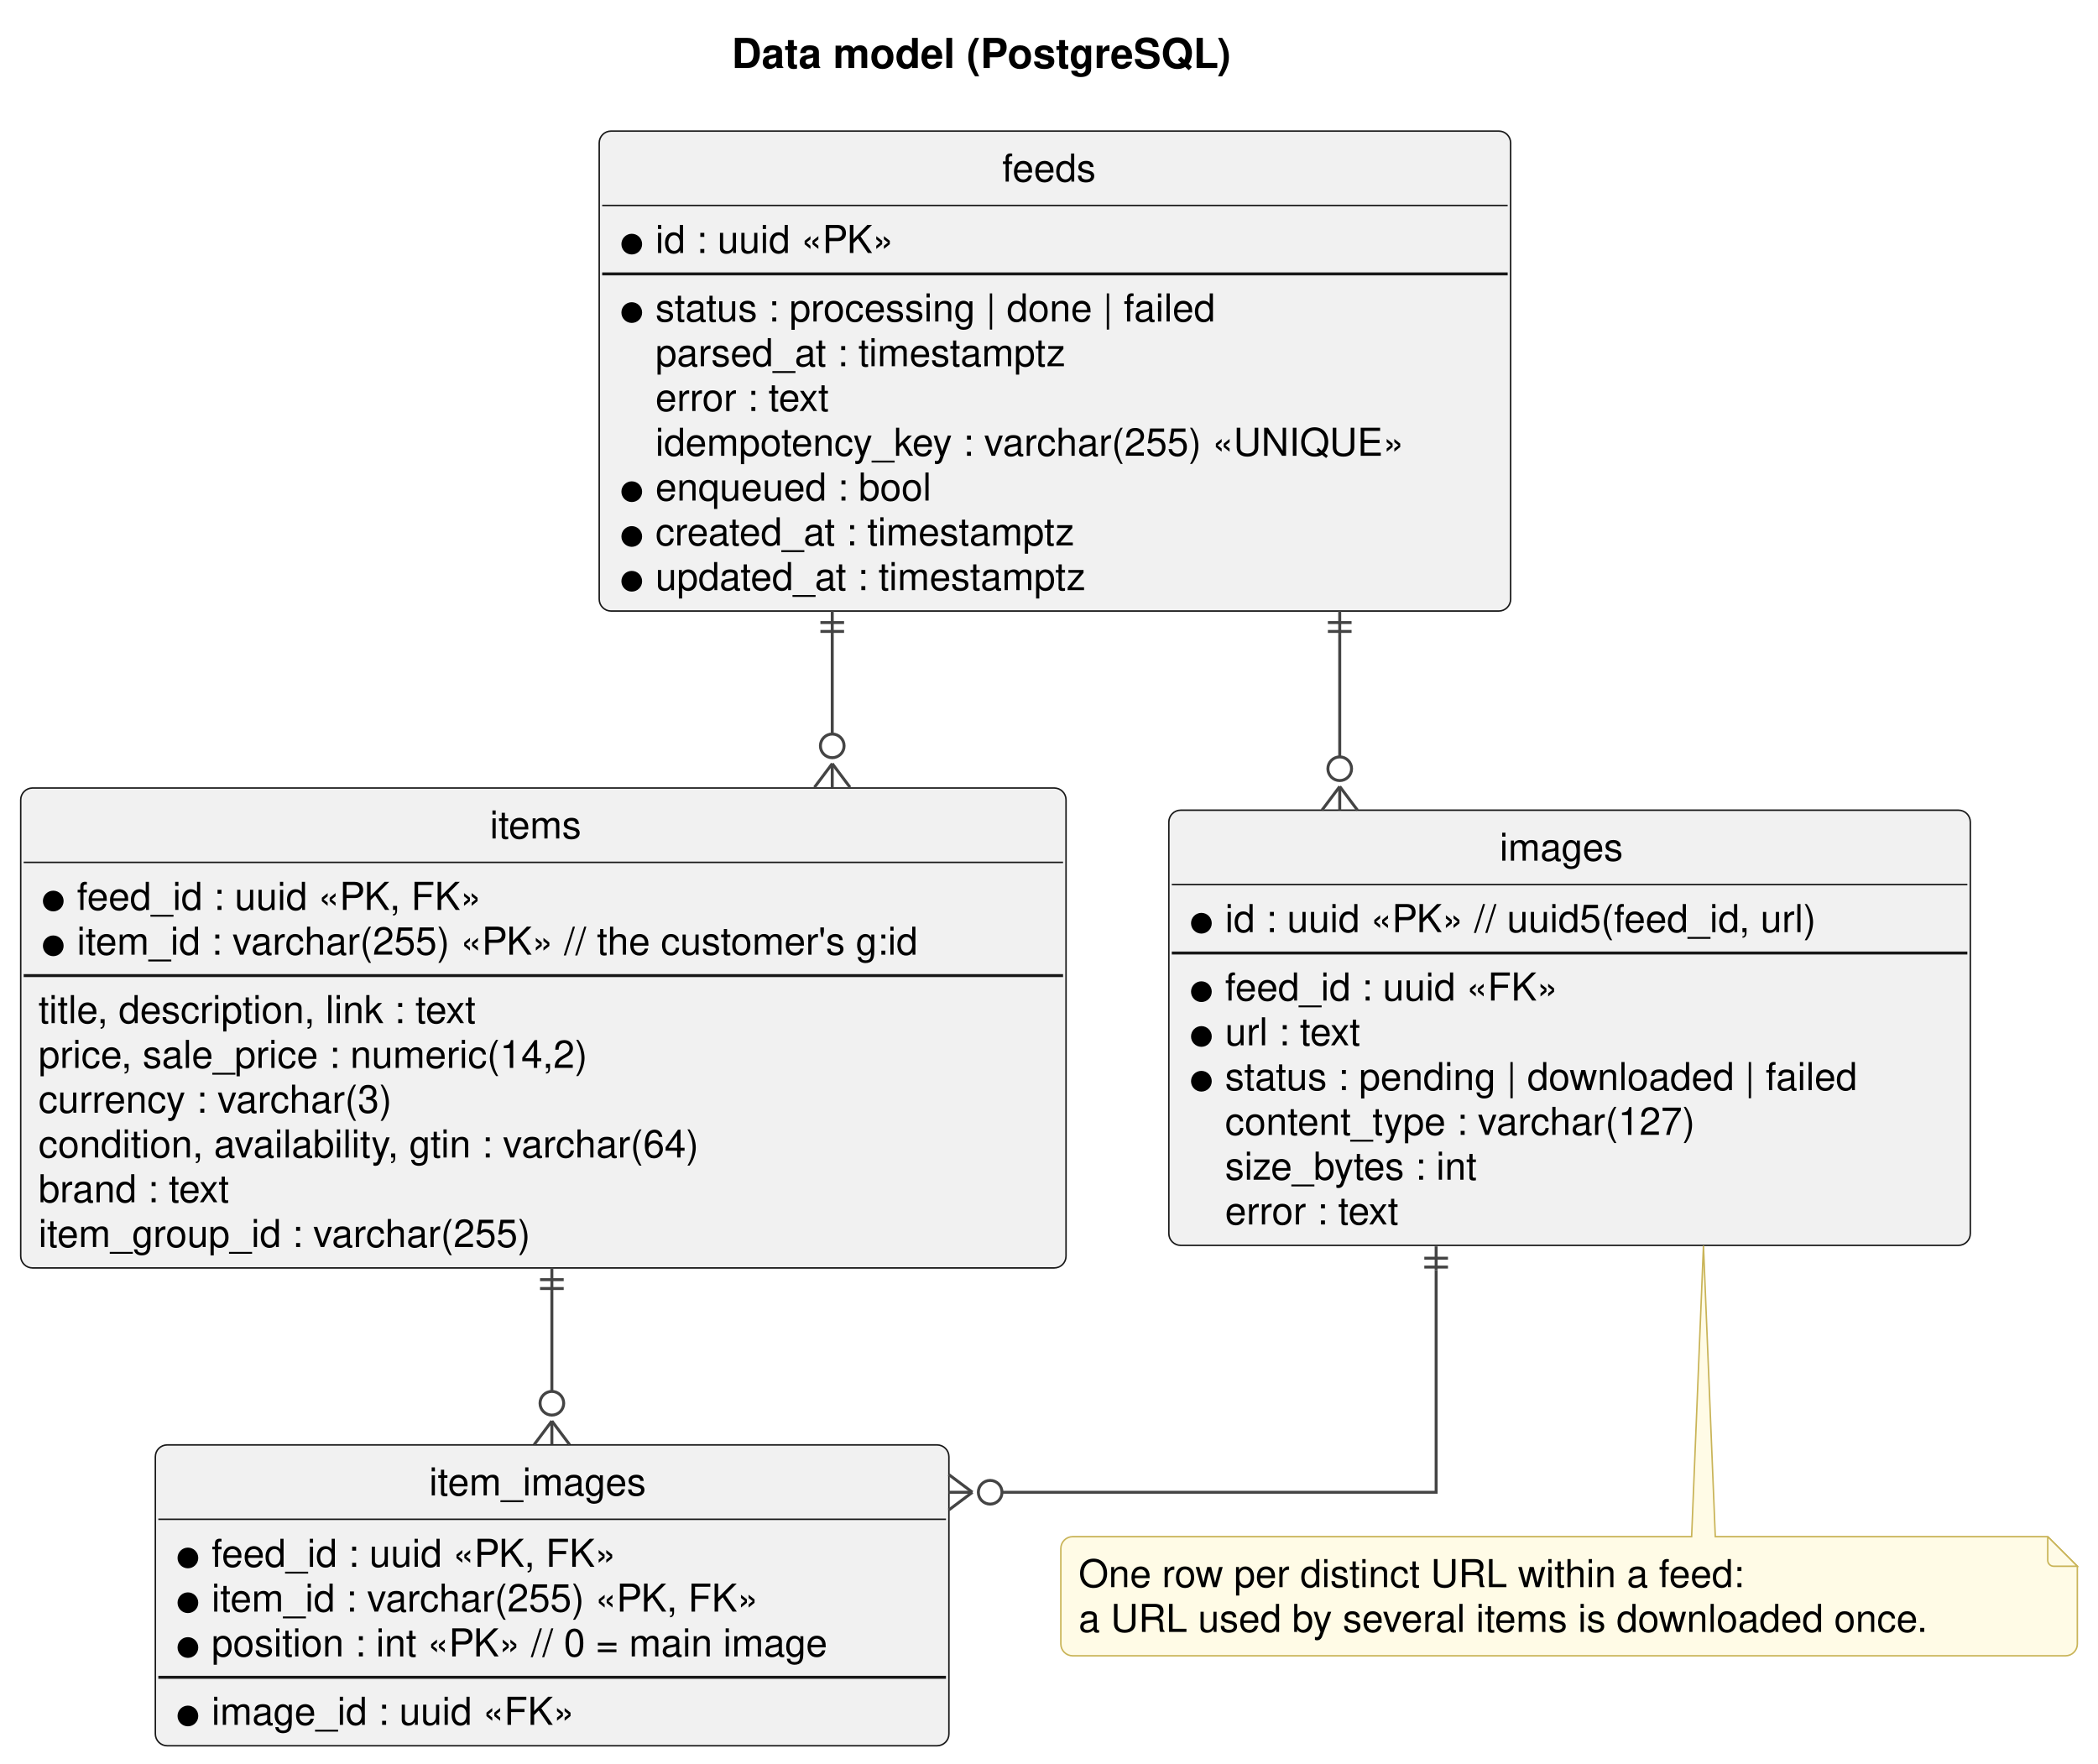
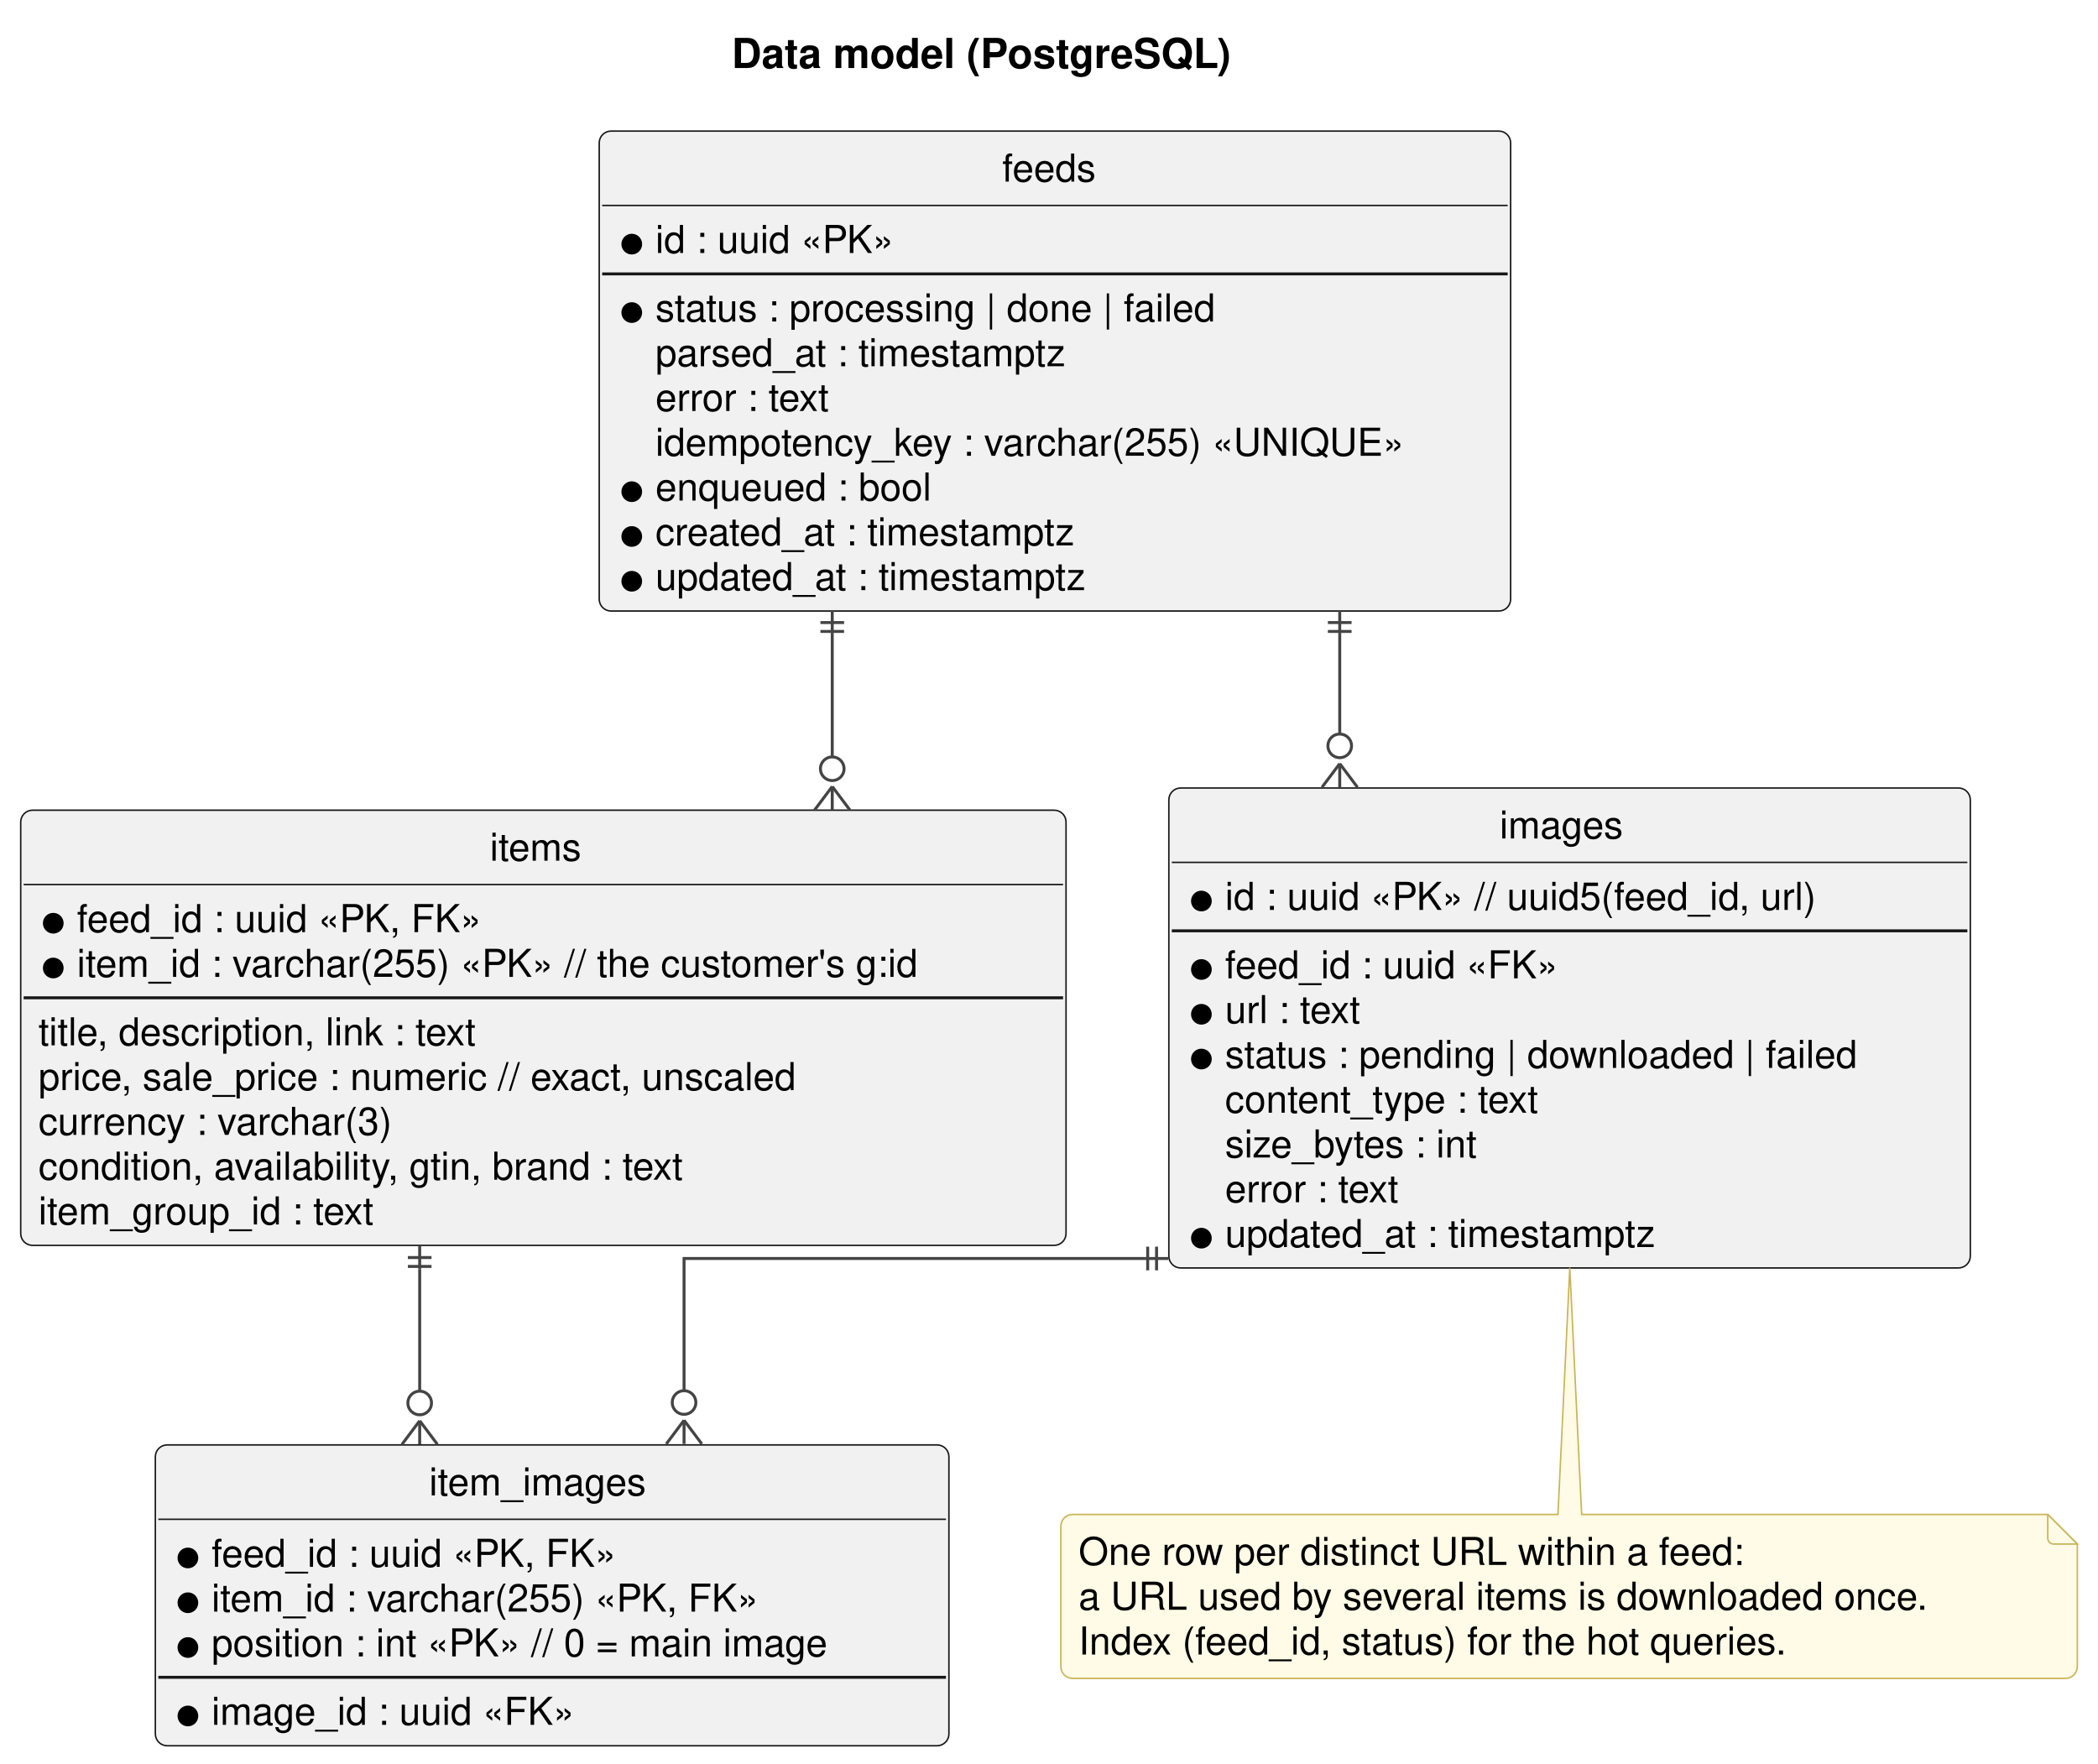
<svg xmlns="http://www.w3.org/2000/svg" contentStyleType="text/css" height="596px" preserveAspectRatio="none" style="width:709px;height:596px;background:#FFFFFF;" version="1.1" viewBox="0 0 709 596" width="709px" zoomAndPan="magnify">
  <defs />
  <g>
    <text fill="#000000" font-family="Helvetica" font-size="14" font-weight="bold" lengthAdjust="spacing" textLength="200.505" x="247.257" y="22.995">Data model (PostgreSQL)</text>
    <g id="elem_feeds">
      <rect codeLine="6" fill="#F1F1F1" height="162.195" id="feeds" rx="4" ry="4" style="stroke:#181818;stroke-width:0.5;" width="308.004" x="202.5" y="44.297" />
      <text fill="#000000" font-family="Helvetica" font-size="13" lengthAdjust="spacing" textLength="35.598" x="338.703" y="61.364">feeds</text>
      <line style="stroke:#181818;stroke-width:0.5;" x1="203.5" x2="509.504" y1="69.43" y2="69.43" />
      <ellipse cx="213.5" cy="82.496" fill="#000000" rx="3" ry="3" style="stroke:#000000;stroke-width:1.0;" />
      <text fill="#000000" font-family="Helvetica" font-size="13" lengthAdjust="spacing" textLength="89.254" x="221.5" y="85.497">id : uuid «PK»</text>
      <line style="stroke:#181818;stroke-width:1.0;" x1="203.5" x2="509.504" y1="92.562" y2="92.562" />
      <ellipse cx="213.5" cy="105.629" fill="#000000" rx="3" ry="3" style="stroke:#000000;stroke-width:1.0;" />
      <text fill="#000000" font-family="Helvetica" font-size="13" lengthAdjust="spacing" textLength="216.684" x="221.5" y="108.629">status : processing | done | failed</text>
      <text fill="#000000" font-family="Helvetica" font-size="13" lengthAdjust="spacing" textLength="158.837" x="221.5" y="123.762">parsed_at : timestamptz</text>
      <text fill="#000000" font-family="Helvetica" font-size="13" lengthAdjust="spacing" textLength="70.516" x="221.5" y="138.895">error : text</text>
      <text fill="#000000" font-family="Helvetica" font-size="13" lengthAdjust="spacing" textLength="283.004" x="221.5" y="154.028">idempotency_key : varchar(255) «UNIQUE»</text>
      <ellipse cx="213.5" cy="166.16" fill="#000000" rx="3" ry="3" style="stroke:#000000;stroke-width:1.0;" />
      <text fill="#000000" font-family="Helvetica" font-size="13" lengthAdjust="spacing" textLength="105.631" x="221.5" y="169.161">enqueued : bool</text>
      <ellipse cx="213.5" cy="181.293" fill="#000000" rx="3" ry="3" style="stroke:#000000;stroke-width:1.0;" />
      <text fill="#000000" font-family="Helvetica" font-size="13" lengthAdjust="spacing" textLength="164.055" x="221.5" y="184.293">created_at : timestamptz</text>
      <ellipse cx="213.5" cy="196.426" fill="#000000" rx="3" ry="3" style="stroke:#000000;stroke-width:1.0;" />
      <text fill="#000000" font-family="Helvetica" font-size="13" lengthAdjust="spacing" textLength="168.308" x="221.5" y="199.426">updated_at : timestamptz</text>
    </g>
    <g id="elem_items">
-       <rect codeLine="18" fill="#F1F1F1" height="162.195" id="items" rx="4" ry="4" style="stroke:#181818;stroke-width:0.5;" width="353.256" x="7" y="266.297" />
-       <text fill="#000000" font-family="Helvetica" font-size="13" lengthAdjust="spacing" textLength="36.144" x="165.556" y="283.364">items</text>
-       <line style="stroke:#181818;stroke-width:0.5;" x1="8" x2="359.256" y1="291.43" y2="291.43" />
-       <ellipse cx="18" cy="304.496" fill="#000000" rx="3" ry="3" style="stroke:#000000;stroke-width:1.0;" />
-       <text fill="#000000" font-family="Helvetica" font-size="13" lengthAdjust="spacing" textLength="148.846" x="26" y="307.497">feed_id : uuid «PK, FK»</text>
-       <ellipse cx="18" cy="319.629" fill="#000000" rx="3" ry="3" style="stroke:#000000;stroke-width:1.0;" />
-       <text fill="#000000" font-family="Helvetica" font-size="13" lengthAdjust="spacing" textLength="328.256" x="26" y="322.629">item_id : varchar(255) «PK»  // the customer's g:id</text>
-       <line style="stroke:#181818;stroke-width:1.0;" x1="8" x2="359.256" y1="329.695" y2="329.695" />
-       <text fill="#000000" font-family="Helvetica" font-size="13" lengthAdjust="spacing" textLength="175.748" x="13" y="345.762">title, description, link : text</text>
-       <text fill="#000000" font-family="Helvetica" font-size="13" lengthAdjust="spacing" textLength="210.799" x="13" y="360.895">price, sale_price : numeric(14,2)</text>
-       <text fill="#000000" font-family="Helvetica" font-size="13" lengthAdjust="spacing" textLength="137.916" x="13" y="376.028">currency : varchar(3)</text>
-       <text fill="#000000" font-family="Helvetica" font-size="13" lengthAdjust="spacing" textLength="261.562" x="13" y="391.161">condition, availability, gtin : varchar(64)</text>
-       <text fill="#000000" font-family="Helvetica" font-size="13" lengthAdjust="spacing" textLength="76.585" x="13" y="406.293">brand : text</text>
-       <text fill="#000000" font-family="Helvetica" font-size="13" lengthAdjust="spacing" textLength="189.579" x="13" y="421.426">item_group_id : varchar(255)</text>
+       <rect codeLine="18" fill="#F1F1F1" height="147.062" id="items" rx="4" ry="4" style="stroke:#181818;stroke-width:0.5;" width="353.256" x="7" y="273.797" />
+       <text fill="#000000" font-family="Helvetica" font-size="13" lengthAdjust="spacing" textLength="36.144" x="165.556" y="290.864">items</text>
+       <line style="stroke:#181818;stroke-width:0.5;" x1="8" x2="359.256" y1="298.93" y2="298.93" />
+       <ellipse cx="18" cy="311.996" fill="#000000" rx="3" ry="3" style="stroke:#000000;stroke-width:1.0;" />
+       <text fill="#000000" font-family="Helvetica" font-size="13" lengthAdjust="spacing" textLength="148.846" x="26" y="314.997">feed_id : uuid «PK, FK»</text>
+       <ellipse cx="18" cy="327.129" fill="#000000" rx="3" ry="3" style="stroke:#000000;stroke-width:1.0;" />
+       <text fill="#000000" font-family="Helvetica" font-size="13" lengthAdjust="spacing" textLength="328.256" x="26" y="330.129">item_id : varchar(255) «PK»  // the customer's g:id</text>
+       <line style="stroke:#181818;stroke-width:1.0;" x1="8" x2="359.256" y1="337.195" y2="337.195" />
+       <text fill="#000000" font-family="Helvetica" font-size="13" lengthAdjust="spacing" textLength="175.748" x="13" y="353.262">title, description, link : text</text>
+       <text fill="#000000" font-family="Helvetica" font-size="13" lengthAdjust="spacing" textLength="295.261" x="13" y="368.395">price, sale_price : numeric  // exact, unscaled</text>
+       <text fill="#000000" font-family="Helvetica" font-size="13" lengthAdjust="spacing" textLength="137.916" x="13" y="383.528">currency : varchar(3)</text>
+       <text fill="#000000" font-family="Helvetica" font-size="13" lengthAdjust="spacing" textLength="257.378" x="13" y="398.661">condition, availability, gtin, brand : text</text>
+       <text fill="#000000" font-family="Helvetica" font-size="13" lengthAdjust="spacing" textLength="130.806" x="13" y="413.793">item_group_id : text</text>
    </g>
    <g id="elem_images">
-       <rect codeLine="30" fill="#F1F1F1" height="147.062" id="images" rx="4" ry="4" style="stroke:#181818;stroke-width:0.5;" width="270.851" x="395" y="273.797" />
-       <text fill="#000000" font-family="Helvetica" font-size="13" lengthAdjust="spacing" textLength="47.265" x="506.793" y="290.864">images</text>
-       <line style="stroke:#181818;stroke-width:0.5;" x1="396" x2="664.851" y1="298.93" y2="298.93" />
-       <ellipse cx="406" cy="311.996" fill="#000000" rx="3" ry="3" style="stroke:#000000;stroke-width:1.0;" />
-       <text fill="#000000" font-family="Helvetica" font-size="13" lengthAdjust="spacing" textLength="229.817" x="414" y="314.997">id : uuid «PK»  // uuid5(feed_id, url)</text>
-       <line style="stroke:#181818;stroke-width:1.0;" x1="396" x2="664.851" y1="322.062" y2="322.062" />
-       <ellipse cx="406" cy="335.129" fill="#000000" rx="3" ry="3" style="stroke:#000000;stroke-width:1.0;" />
-       <text fill="#000000" font-family="Helvetica" font-size="13" lengthAdjust="spacing" textLength="124.217" x="414" y="338.129">feed_id : uuid «FK»</text>
-       <ellipse cx="406" cy="350.262" fill="#000000" rx="3" ry="3" style="stroke:#000000;stroke-width:1.0;" />
-       <text fill="#000000" font-family="Helvetica" font-size="13" lengthAdjust="spacing" textLength="55.726" x="414" y="353.262">url : text</text>
-       <ellipse cx="406" cy="365.394" fill="#000000" rx="3" ry="3" style="stroke:#000000;stroke-width:1.0;" />
-       <text fill="#000000" font-family="Helvetica" font-size="13" lengthAdjust="spacing" textLength="245.851" x="414" y="368.395">status : pending | downloaded | failed</text>
-       <text fill="#000000" font-family="Helvetica" font-size="13" lengthAdjust="spacing" textLength="182.616" x="414" y="383.528">content_type : varchar(127)</text>
-       <text fill="#000000" font-family="Helvetica" font-size="13" lengthAdjust="spacing" textLength="97.113" x="414" y="398.661">size_bytes : int</text>
-       <text fill="#000000" font-family="Helvetica" font-size="13" lengthAdjust="spacing" textLength="70.516" x="414" y="413.793">error : text</text>
+       <rect codeLine="29" fill="#F1F1F1" height="162.195" id="images" rx="4" ry="4" style="stroke:#181818;stroke-width:0.5;" width="270.851" x="395" y="266.297" />
+       <text fill="#000000" font-family="Helvetica" font-size="13" lengthAdjust="spacing" textLength="47.265" x="506.793" y="283.364">images</text>
+       <line style="stroke:#181818;stroke-width:0.5;" x1="396" x2="664.851" y1="291.43" y2="291.43" />
+       <ellipse cx="406" cy="304.496" fill="#000000" rx="3" ry="3" style="stroke:#000000;stroke-width:1.0;" />
+       <text fill="#000000" font-family="Helvetica" font-size="13" lengthAdjust="spacing" textLength="229.817" x="414" y="307.497">id : uuid «PK»  // uuid5(feed_id, url)</text>
+       <line style="stroke:#181818;stroke-width:1.0;" x1="396" x2="664.851" y1="314.562" y2="314.562" />
+       <ellipse cx="406" cy="327.629" fill="#000000" rx="3" ry="3" style="stroke:#000000;stroke-width:1.0;" />
+       <text fill="#000000" font-family="Helvetica" font-size="13" lengthAdjust="spacing" textLength="124.217" x="414" y="330.629">feed_id : uuid «FK»</text>
+       <ellipse cx="406" cy="342.762" fill="#000000" rx="3" ry="3" style="stroke:#000000;stroke-width:1.0;" />
+       <text fill="#000000" font-family="Helvetica" font-size="13" lengthAdjust="spacing" textLength="55.726" x="414" y="345.762">url : text</text>
+       <ellipse cx="406" cy="357.894" fill="#000000" rx="3" ry="3" style="stroke:#000000;stroke-width:1.0;" />
+       <text fill="#000000" font-family="Helvetica" font-size="13" lengthAdjust="spacing" textLength="245.851" x="414" y="360.895">status : pending | downloaded | failed</text>
+       <text fill="#000000" font-family="Helvetica" font-size="13" lengthAdjust="spacing" textLength="123.843" x="414" y="376.028">content_type : text</text>
+       <text fill="#000000" font-family="Helvetica" font-size="13" lengthAdjust="spacing" textLength="97.113" x="414" y="391.161">size_bytes : int</text>
+       <text fill="#000000" font-family="Helvetica" font-size="13" lengthAdjust="spacing" textLength="70.516" x="414" y="406.293">error : text</text>
+       <ellipse cx="406" cy="418.426" fill="#000000" rx="3" ry="3" style="stroke:#000000;stroke-width:1.0;" />
+       <text fill="#000000" font-family="Helvetica" font-size="13" lengthAdjust="spacing" textLength="168.308" x="414" y="421.426">updated_at : timestamptz</text>
    </g>
    <g id="elem_item_images">
      <rect codeLine="41" fill="#F1F1F1" height="101.664" id="item_images" rx="4" ry="4" style="stroke:#181818;stroke-width:0.5;" width="268.179" x="52.5" y="488.297" />
      <text fill="#000000" font-family="Helvetica" font-size="13" lengthAdjust="spacing" textLength="83.135" x="145.022" y="505.364">item_images</text>
      <line style="stroke:#181818;stroke-width:0.5;" x1="53.5" x2="319.679" y1="513.43" y2="513.43" />
      <ellipse cx="63.5" cy="526.496" fill="#000000" rx="3" ry="3" style="stroke:#000000;stroke-width:1.0;" />
      <text fill="#000000" font-family="Helvetica" font-size="13" lengthAdjust="spacing" textLength="148.846" x="71.5" y="529.497">feed_id : uuid «PK, FK»</text>
      <ellipse cx="63.5" cy="541.629" fill="#000000" rx="3" ry="3" style="stroke:#000000;stroke-width:1.0;" />
      <text fill="#000000" font-family="Helvetica" font-size="13" lengthAdjust="spacing" textLength="205.708" x="71.5" y="544.629">item_id : varchar(255) «PK, FK»</text>
      <ellipse cx="63.5" cy="556.762" fill="#000000" rx="3" ry="3" style="stroke:#000000;stroke-width:1.0;" />
      <text fill="#000000" font-family="Helvetica" font-size="13" lengthAdjust="spacing" textLength="243.179" x="71.5" y="559.762">position : int «PK»  // 0 = main image</text>
      <line style="stroke:#181818;stroke-width:1.0;" x1="53.5" x2="319.679" y1="566.828" y2="566.828" />
      <ellipse cx="63.5" cy="579.894" fill="#000000" rx="3" ry="3" style="stroke:#000000;stroke-width:1.0;" />
      <text fill="#000000" font-family="Helvetica" font-size="13" lengthAdjust="spacing" textLength="135.884" x="71.5" y="582.895">image_id : uuid «FK»</text>
    </g>
    <g id="elem_GMN10">
-       <path d="M358.5,523.297 L358.5,555.562 A4,4 0 0 0 362.5,559.562 L698.018,559.562 A4,4 0 0 0 702.018,555.562 L702.018,529.297 L692.018,519.297 L579.67,519.297 L575.67,420.977 L571.67,519.297 L362.5,519.297 A4,4 0 0 0 358.5,523.297 " fill="#FFFBE6" style="stroke:#C9B458;stroke-width:0.5;" />
-       <path d="M692.018,519.297 L692.018,527.297 A2,2 0 0 0 694.018,529.297 L702.018,529.297 L692.018,519.297 " fill="#FFFBE6" style="stroke:#C9B458;stroke-width:0.5;" />
-       <text fill="#000000" font-family="Helvetica" font-size="13" lengthAdjust="spacing" textLength="255.144" x="364.5" y="536.364">One row per distinct URL within a feed:</text>
-       <text fill="#000000" font-family="Helvetica" font-size="13" lengthAdjust="spacing" textLength="322.518" x="364.5" y="551.497">a URL used by several items is downloaded once.</text>
+       <path d="M358.5,515.797 L358.5,563.195 A4,4 0 0 0 362.5,567.195 L698.018,567.195 A4,4 0 0 0 702.018,563.195 L702.018,521.797 L692.018,511.797 L534.5,511.797 L530.5,428.447 L526.5,511.797 L362.5,511.797 A4,4 0 0 0 358.5,515.797 " fill="#FFFBE6" style="stroke:#C9B458;stroke-width:0.5;" />
+       <path d="M692.018,511.797 L692.018,519.797 A2,2 0 0 0 694.018,521.797 L702.018,521.797 L692.018,511.797 " fill="#FFFBE6" style="stroke:#C9B458;stroke-width:0.5;" />
+       <text fill="#000000" font-family="Helvetica" font-size="13" lengthAdjust="spacing" textLength="255.144" x="364.5" y="528.864">One row per distinct URL within a feed:</text>
+       <text fill="#000000" font-family="Helvetica" font-size="13" lengthAdjust="spacing" textLength="322.518" x="364.5" y="543.997">a URL used by several items is downloaded once.</text>
+       <text fill="#000000" font-family="Helvetica" font-size="13" lengthAdjust="spacing" textLength="275.069" x="364.5" y="559.129">Index (feed_id, status) for the hot queries.</text>
    </g>
    <g id="link_feeds_items">
-       <path codeLine="49" d="M281.25,214.387 C281.25,233.837 281.25,228.607 281.25,248.057 " fill="none" id="feeds-items" style="stroke:#444444;stroke-width:1.0;" />
+       <path codeLine="49" d="M281.25,214.387 C281.25,236.437 281.25,234.187 281.25,255.787 " fill="none" id="feeds-items" style="stroke:#444444;stroke-width:1.0;" />
      <line style="stroke:#444444;stroke-width:1.0;" x1="277.25" x2="285.25" y1="210.387" y2="210.387" />
      <line style="stroke:#444444;stroke-width:1.0;" x1="277.25" x2="285.25" y1="213.387" y2="213.387" />
      <line style="stroke:#444444;stroke-width:1.0;" x1="281.25" x2="281.25" y1="214.387" y2="206.387" />
-       <line style="stroke:#444444;stroke-width:1.0;" x1="281.25" x2="287.25" y1="258.057" y2="266.057" />
-       <line style="stroke:#444444;stroke-width:1.0;" x1="281.25" x2="275.25" y1="258.057" y2="266.057" />
-       <line style="stroke:#444444;stroke-width:1.0;" x1="281.25" x2="281.25" y1="258.057" y2="266.057" />
-       <ellipse cx="281.25" cy="252.057" fill="none" rx="4" ry="4" style="stroke:#444444;stroke-width:1.0;" />
+       <line style="stroke:#444444;stroke-width:1.0;" x1="281.25" x2="287.25" y1="265.787" y2="273.787" />
+       <line style="stroke:#444444;stroke-width:1.0;" x1="281.25" x2="275.25" y1="265.787" y2="273.787" />
+       <line style="stroke:#444444;stroke-width:1.0;" x1="281.25" x2="281.25" y1="265.787" y2="273.787" />
+       <ellipse cx="281.25" cy="259.787" fill="none" rx="4" ry="4" style="stroke:#444444;stroke-width:1.0;" />
    </g>
    <g id="link_feeds_images">
-       <path codeLine="50" d="M452.75,214.387 C452.75,236.437 452.75,234.187 452.75,255.787 " fill="none" id="feeds-images" style="stroke:#444444;stroke-width:1.0;" />
+       <path codeLine="50" d="M452.75,214.387 C452.75,233.837 452.75,228.607 452.75,248.057 " fill="none" id="feeds-images" style="stroke:#444444;stroke-width:1.0;" />
      <line style="stroke:#444444;stroke-width:1.0;" x1="448.75" x2="456.75" y1="210.387" y2="210.387" />
      <line style="stroke:#444444;stroke-width:1.0;" x1="448.75" x2="456.75" y1="213.387" y2="213.387" />
      <line style="stroke:#444444;stroke-width:1.0;" x1="452.75" x2="452.75" y1="214.387" y2="206.387" />
-       <line style="stroke:#444444;stroke-width:1.0;" x1="452.75" x2="458.75" y1="265.787" y2="273.787" />
-       <line style="stroke:#444444;stroke-width:1.0;" x1="452.75" x2="446.75" y1="265.787" y2="273.787" />
-       <line style="stroke:#444444;stroke-width:1.0;" x1="452.75" x2="452.75" y1="265.787" y2="273.787" />
-       <ellipse cx="452.75" cy="259.787" fill="none" rx="4" ry="4" style="stroke:#444444;stroke-width:1.0;" />
+       <line style="stroke:#444444;stroke-width:1.0;" x1="452.75" x2="458.75" y1="258.057" y2="266.057" />
+       <line style="stroke:#444444;stroke-width:1.0;" x1="452.75" x2="446.75" y1="258.057" y2="266.057" />
+       <line style="stroke:#444444;stroke-width:1.0;" x1="452.75" x2="452.75" y1="258.057" y2="266.057" />
+       <ellipse cx="452.75" cy="252.057" fill="none" rx="4" ry="4" style="stroke:#444444;stroke-width:1.0;" />
    </g>
    <g id="link_items_item_images">
-       <path codeLine="51" d="M186.5,436.447 C186.5,456.707 186.5,451.877 186.5,470.217 " fill="none" id="items-item_images" style="stroke:#444444;stroke-width:1.0;" />
-       <line style="stroke:#444444;stroke-width:1.0;" x1="182.5" x2="190.5" y1="432.447" y2="432.447" />
-       <line style="stroke:#444444;stroke-width:1.0;" x1="182.5" x2="190.5" y1="435.447" y2="435.447" />
-       <line style="stroke:#444444;stroke-width:1.0;" x1="186.5" x2="186.5" y1="436.447" y2="428.447" />
-       <line style="stroke:#444444;stroke-width:1.0;" x1="186.5" x2="192.5" y1="480.217" y2="488.217" />
-       <line style="stroke:#444444;stroke-width:1.0;" x1="186.5" x2="180.5" y1="480.217" y2="488.217" />
-       <line style="stroke:#444444;stroke-width:1.0;" x1="186.5" x2="186.5" y1="480.217" y2="488.217" />
-       <ellipse cx="186.5" cy="474.217" fill="none" rx="4" ry="4" style="stroke:#444444;stroke-width:1.0;" />
+       <path codeLine="51" d="M141.83,428.977 C141.83,451.397 141.83,449.537 141.83,470.127 " fill="none" id="items-item_images" style="stroke:#444444;stroke-width:1.0;" />
+       <line style="stroke:#444444;stroke-width:1.0;" x1="137.83" x2="145.83" y1="424.977" y2="424.977" />
+       <line style="stroke:#444444;stroke-width:1.0;" x1="137.83" x2="145.83" y1="427.977" y2="427.977" />
+       <line style="stroke:#444444;stroke-width:1.0;" x1="141.83" x2="141.83" y1="428.977" y2="420.977" />
+       <line style="stroke:#444444;stroke-width:1.0;" x1="141.83" x2="147.83" y1="480.127" y2="488.127" />
+       <line style="stroke:#444444;stroke-width:1.0;" x1="141.83" x2="135.83" y1="480.127" y2="488.127" />
+       <line style="stroke:#444444;stroke-width:1.0;" x1="141.83" x2="141.83" y1="480.127" y2="488.127" />
+       <ellipse cx="141.83" cy="474.127" fill="none" rx="4" ry="4" style="stroke:#444444;stroke-width:1.0;" />
    </g>
    <g id="link_images_item_images">
-       <path codeLine="52" d="M485.33,429.197 C485.33,469.917 485.33,504.297 485.33,504.297 C485.33,504.297 418.06,504.297 338.62,504.297 " fill="none" id="images-item_images" style="stroke:#444444;stroke-width:1.0;" />
-       <line style="stroke:#444444;stroke-width:1.0;" x1="481.33" x2="489.33" y1="425.197" y2="425.197" />
-       <line style="stroke:#444444;stroke-width:1.0;" x1="481.33" x2="489.33" y1="428.197" y2="428.197" />
-       <line style="stroke:#444444;stroke-width:1.0;" x1="485.33" x2="485.33" y1="429.197" y2="421.197" />
-       <line style="stroke:#444444;stroke-width:1.0;" x1="328.62" x2="320.62" y1="504.297" y2="510.297" />
-       <line style="stroke:#444444;stroke-width:1.0;" x1="328.62" x2="320.62" y1="504.297" y2="498.297" />
-       <line style="stroke:#444444;stroke-width:1.0;" x1="328.62" x2="320.62" y1="504.297" y2="504.297" />
-       <ellipse cx="334.62" cy="504.297" fill="none" rx="4" ry="4" style="stroke:#444444;stroke-width:1.0;" />
+       <path codeLine="52" d="M386.85,425.297 C307.65,425.297 231.17,425.297 231.17,425.297 C231.17,425.297 231.17,439.707 231.17,469.967 " fill="none" id="images-item_images" style="stroke:#444444;stroke-width:1.0;" />
+       <line style="stroke:#444444;stroke-width:1.0;" x1="390.85" x2="390.85" y1="421.297" y2="429.297" />
+       <line style="stroke:#444444;stroke-width:1.0;" x1="387.85" x2="387.85" y1="421.297" y2="429.297" />
+       <line style="stroke:#444444;stroke-width:1.0;" x1="386.85" x2="394.85" y1="425.297" y2="425.297" />
+       <line style="stroke:#444444;stroke-width:1.0;" x1="231.17" x2="237.17" y1="479.967" y2="487.967" />
+       <line style="stroke:#444444;stroke-width:1.0;" x1="231.17" x2="225.17" y1="479.967" y2="487.967" />
+       <line style="stroke:#444444;stroke-width:1.0;" x1="231.17" x2="231.17" y1="479.967" y2="487.967" />
+       <ellipse cx="231.17" cy="473.967" fill="none" rx="4" ry="4" style="stroke:#444444;stroke-width:1.0;" />
    </g>
  </g>
</svg>
